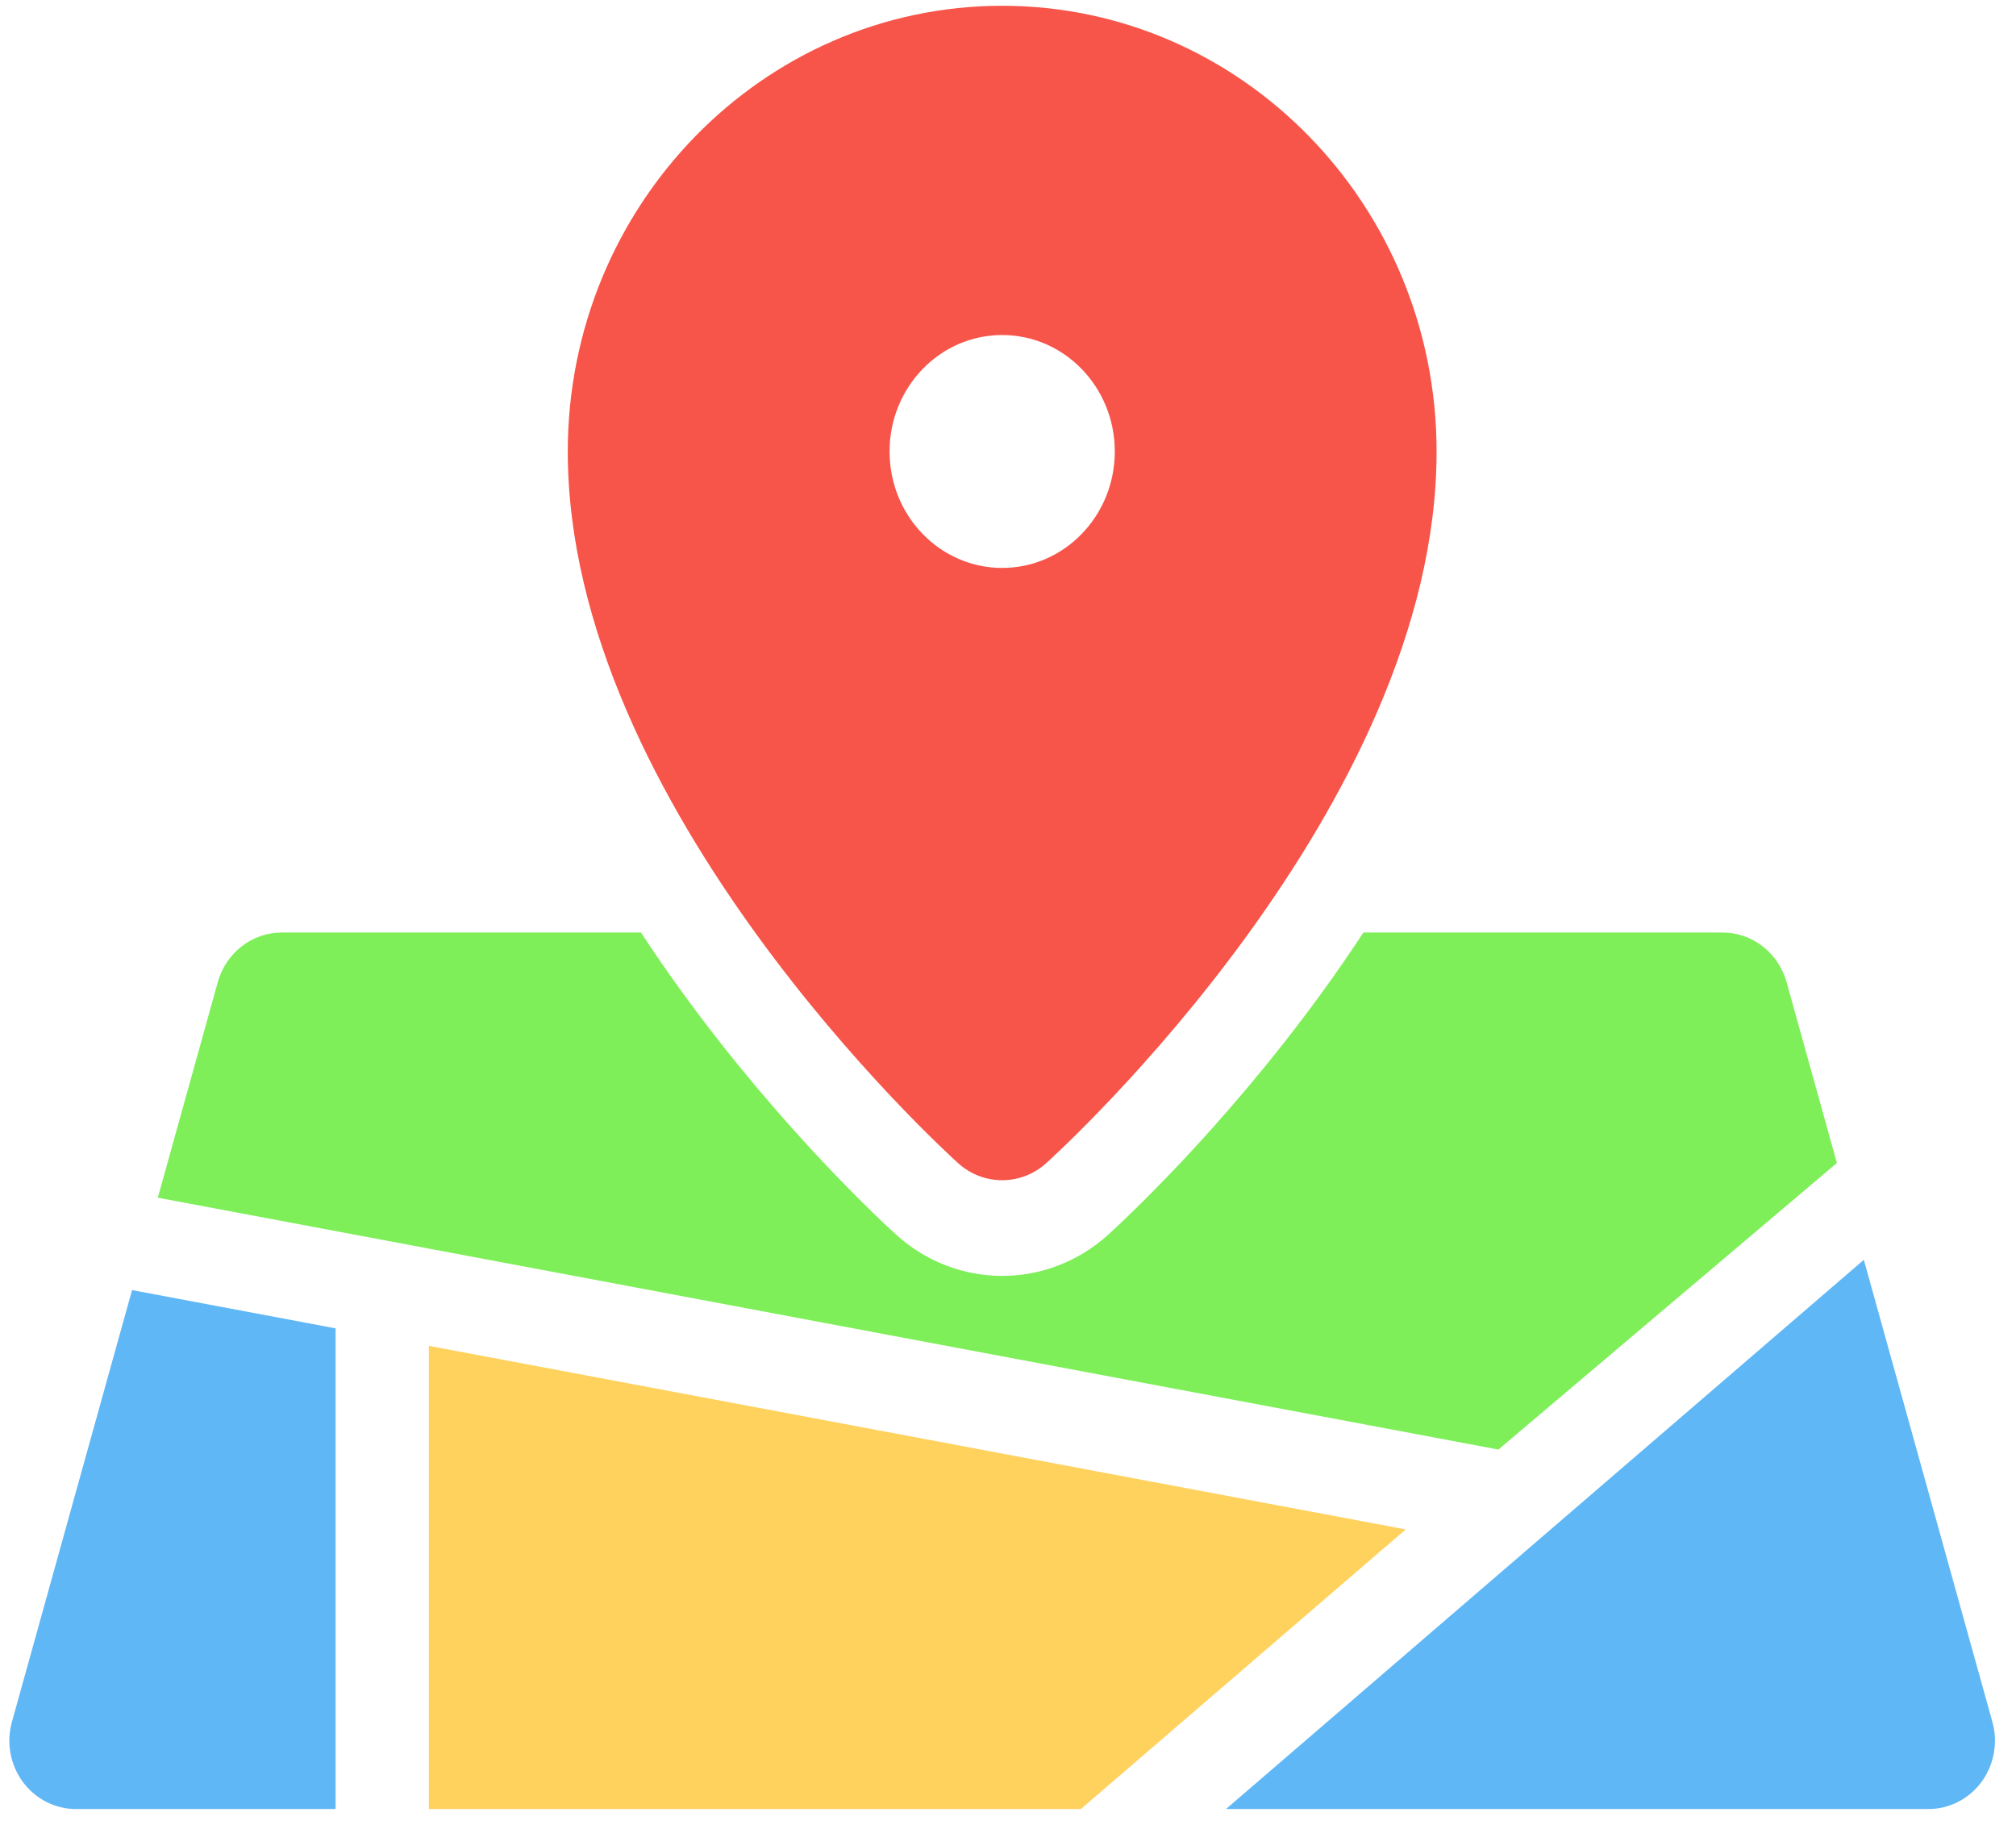
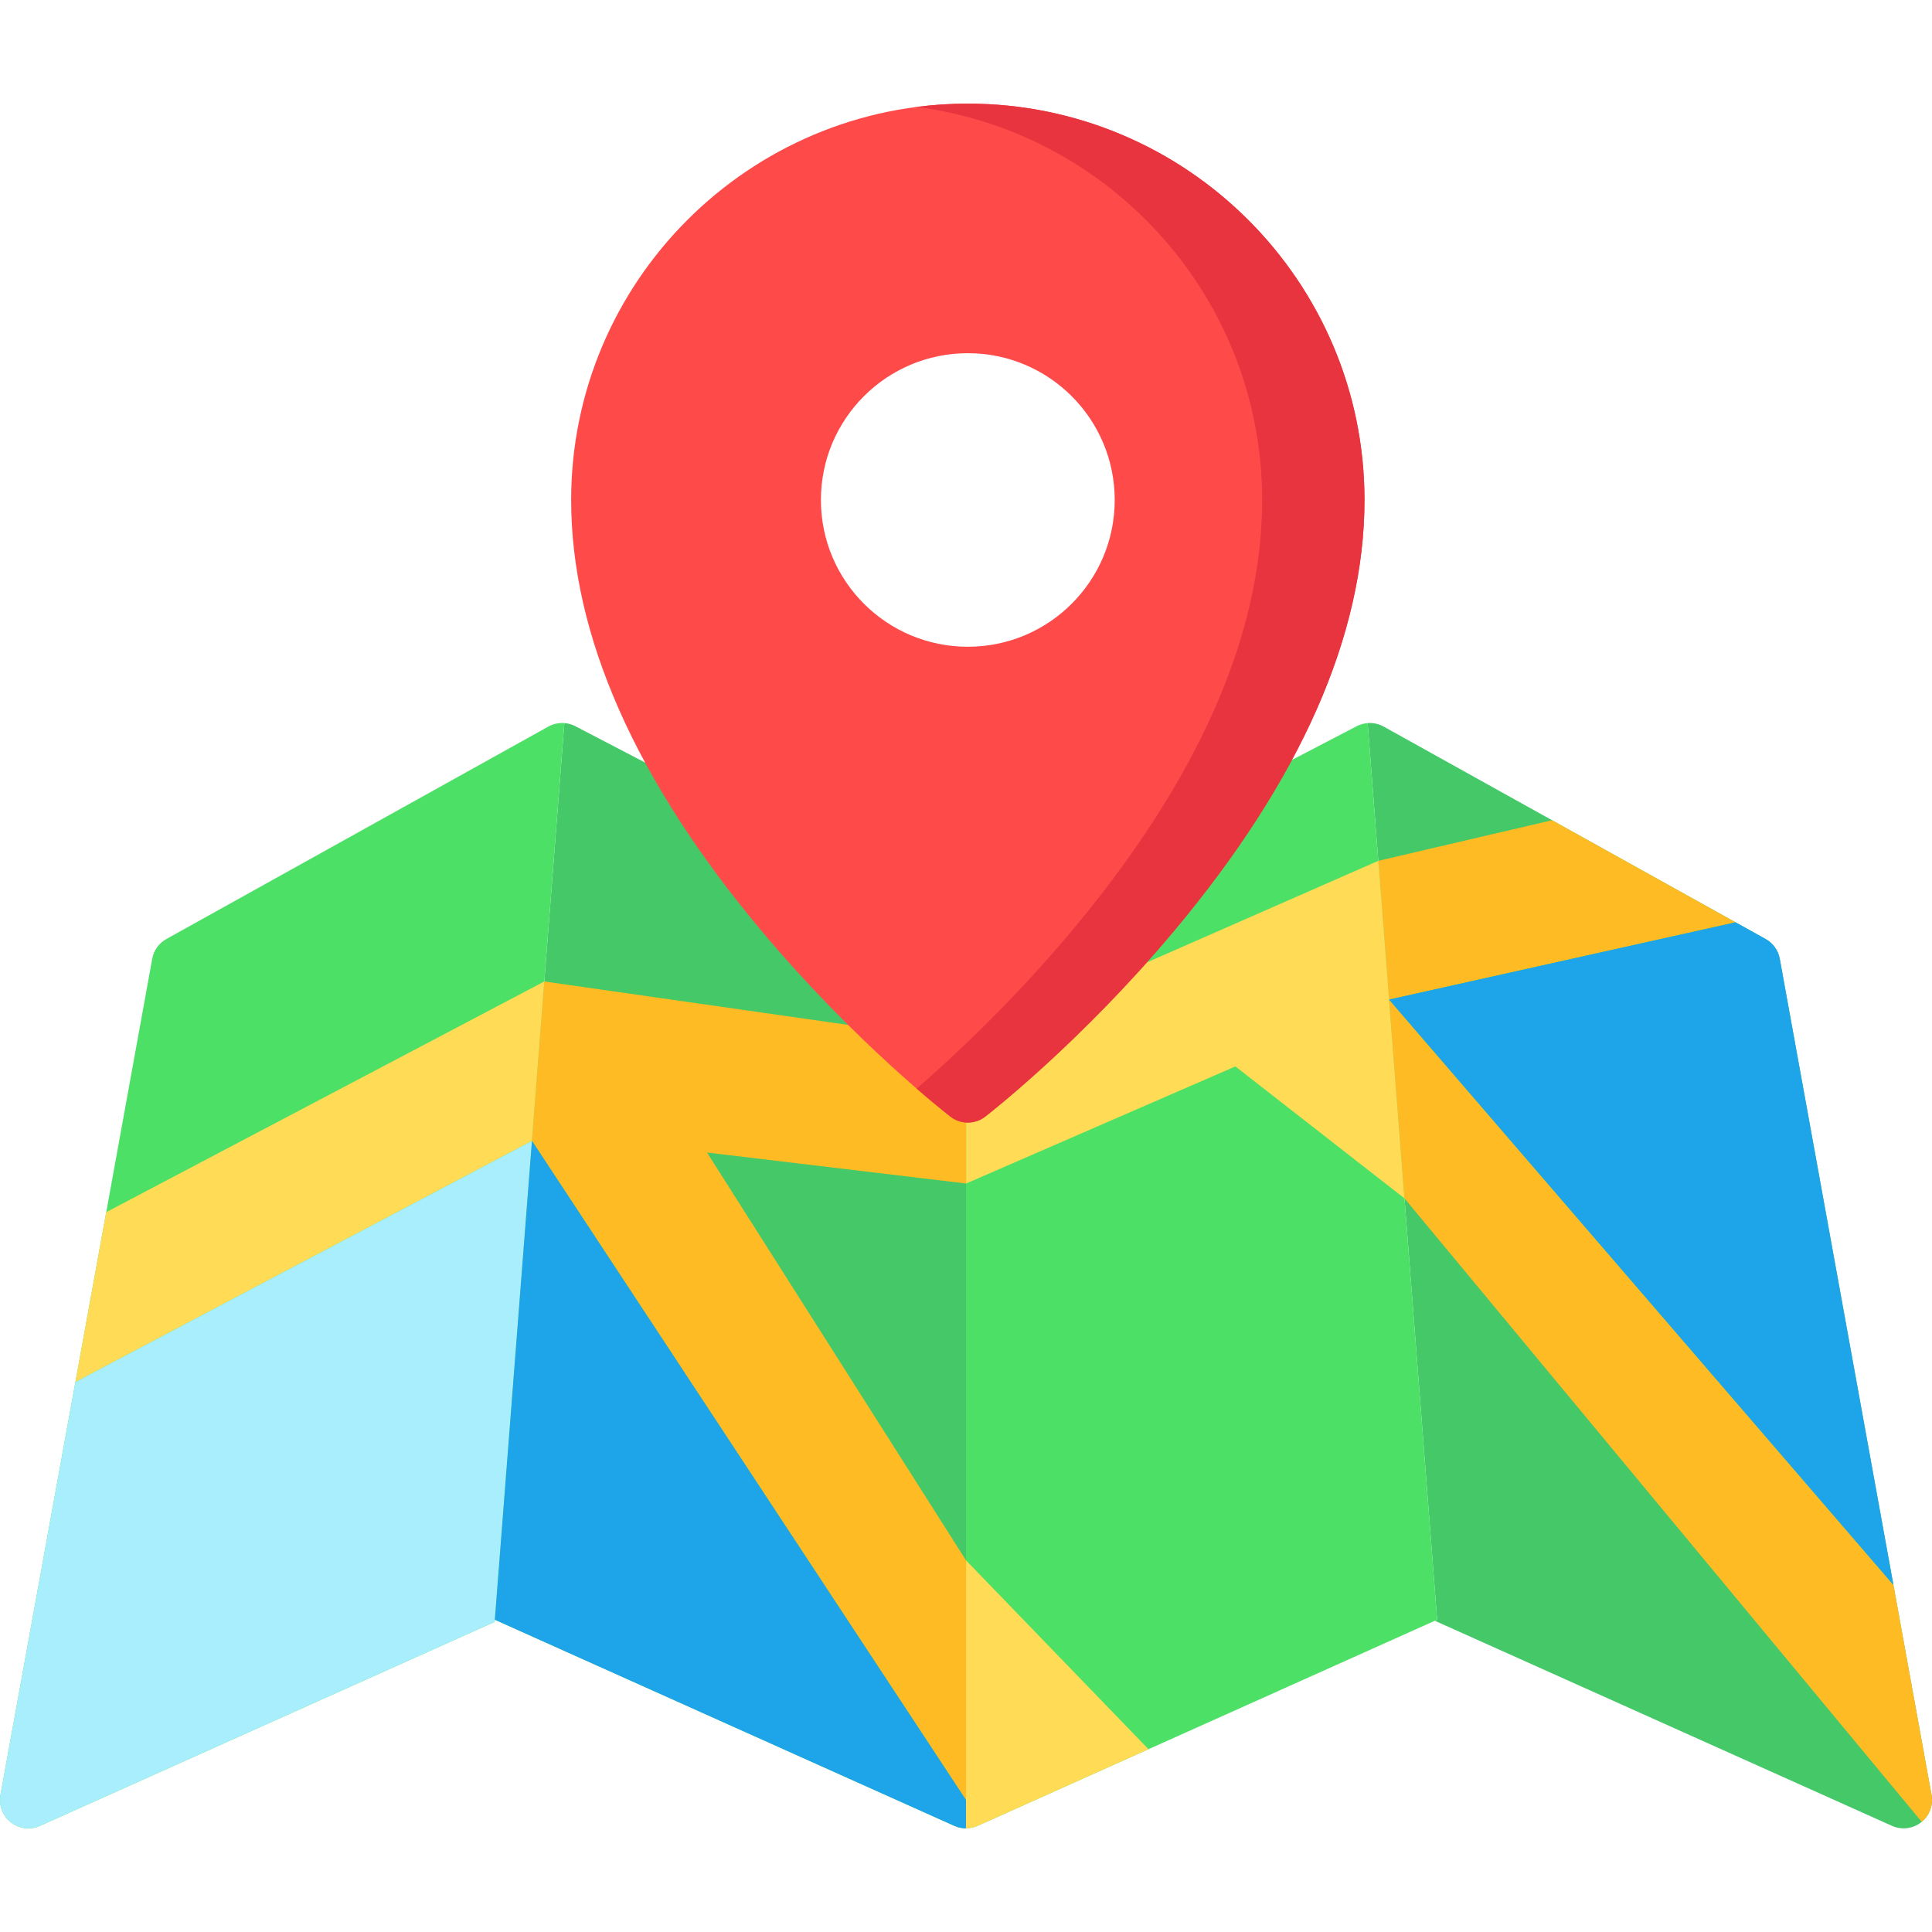
- <svg xmlns="http://www.w3.org/2000/svg" width="44" height="40" viewBox="0 0 44 40" fill="none">
-   <path d="M20.912 25.386C21.186 25.634 21.529 25.758 21.873 25.758C22.216 25.758 22.559 25.634 22.834 25.386C23.182 25.072 31.354 17.601 31.354 9.854C31.354 4.49 27.101 0.126 21.873 0.126C16.645 0.126 12.392 4.49 12.392 9.854C12.391 17.601 20.564 25.072 20.912 25.386ZM21.873 7.312C23.23 7.312 24.331 8.449 24.331 9.854C24.331 11.257 23.23 12.395 21.873 12.395C20.515 12.395 19.415 11.257 19.415 9.854C19.415 8.449 20.515 7.312 21.873 7.312Z" fill="#F7554A" />
-   <path d="M40.091 25.382L38.993 21.435C38.814 20.794 38.244 20.352 37.594 20.352H29.756C29.473 20.784 29.174 21.218 28.858 21.654C26.66 24.682 24.427 26.729 24.179 26.953C23.542 27.529 22.723 27.846 21.873 27.846C21.023 27.846 20.204 27.529 19.566 26.953C19.319 26.729 17.085 24.681 14.888 21.654C14.572 21.218 14.273 20.784 13.989 20.352H6.151C5.502 20.352 4.931 20.794 4.753 21.435L3.444 26.139L32.703 31.636L40.091 25.382Z" fill="#7EEF59" />
-   <path d="M43.485 37.581L40.679 27.495L26.757 39.482H42.087C42.543 39.482 42.973 39.263 43.248 38.889C43.522 38.515 43.61 38.031 43.485 37.581Z" fill="#60B7F5" />
-   <path d="M7.324 28.991L2.882 28.156L0.26 37.581C0.135 38.031 0.223 38.516 0.498 38.889C0.773 39.263 1.202 39.482 1.659 39.482H7.324V28.991Z" fill="#60B7F5" />
-   <path d="M9.36 29.373V39.482H23.59L30.68 33.379L9.36 29.373Z" fill="#FFD15D" />
+ <svg xmlns="http://www.w3.org/2000/svg" version="1.1" id="Capa_1" x="0px" y="0px" viewBox="0 0 511.999 511.999" style="enable-background:new 0 0 511.999 511.999;" xml:space="preserve">
+   <g>
+     <path style="fill:#44C868;" d="M511.879,475.685l-40.224-221.611c-0.401-2.212-1.773-4.128-3.739-5.221l-101.242-56.31   c-1.314-0.732-2.787-1.023-4.234-0.911l18.419,237.608l-0.617,0.276l121.164,54.357c0.986,0.441,2.034,0.659,3.077,0.659   c1.651,0,3.287-0.543,4.632-1.596C511.313,481.22,512.376,478.428,511.879,475.685z" />
+     <path style="fill:#44C868;" d="M256,246.375l-103.545-53.931c-1.241-0.647-2.617-0.911-3.972-0.82   c0.359-0.022,0.72-0.02,1.078,0.008l-18.419,237.608l121.781,54.634c0.983,0.44,2.032,0.659,3.077,0.659l0,0V246.375z" />
+   </g>
+   <g>
+     <path style="fill:#4CE166;" d="M149.56,191.633c-1.447-0.112-2.92,0.179-4.234,0.91l-101.243,56.31   c-1.966,1.093-3.338,3.008-3.739,5.221L0.121,475.685c-0.498,2.742,0.566,5.534,2.763,7.252c1.347,1.053,2.982,1.596,4.632,1.596   c1.043,0,2.092-0.217,3.077-0.659l120.504-54.061L149.56,191.633z" />
+     <path style="fill:#4CE166;" d="M362.439,191.628c-0.996,0.077-1.981,0.342-2.894,0.818L256,246.376v238.158c0,0,0,0,0.001,0   c1.045,0,2.095-0.218,3.077-0.659l121.781-54.634L362.439,191.628z" />
+   </g>
+   <polygon style="fill:#FFDB56;" points="28.154,321.233 19.983,366.252 140.977,302.346 143.786,266.107 144.252,260.097 " />
+   <path style="fill:#A8EEFC;" d="M142.066,288.294l-1.089,14.052L19.983,366.252L0.121,475.685c-0.498,2.742,0.566,5.534,2.763,7.252  c1.347,1.053,2.982,1.596,4.632,1.596c1.043,0,2.092-0.217,3.077-0.659l120.504-54.061L142.066,288.294L142.066,288.294z" />
+   <g>
+     <polygon style="fill:#FFBB24;" points="256.03,276.08 144.252,260.097 140.977,302.346 256,477.025 256,413.507 187.363,305.429    256.03,313.642  " />
+     <polygon style="fill:#FFBB24;" points="459.946,244.421 411.311,217.37 365.269,228.128 365.845,235.564 368.119,264.898  " />
+   </g>
+   <polygon style="fill:#FFDB56;" points="372.202,317.576 367.842,261.327 367.842,261.327 365.269,228.128 256.03,276.08   256.03,313.642 327.386,282.612 " />
+   <path style="fill:#FFBB24;" d="M511.879,475.685l-10.103-55.666L368.119,264.898l4.084,52.678l137.07,165.221  C511.357,481.07,512.364,478.358,511.879,475.685z" />
+   <path style="fill:#FF4A4A;" d="M256.481,27.465c-57.963,0-105.12,47.118-105.12,105.034c0,35.826,17.009,74.29,50.556,114.322  c24.639,29.403,48.943,48.314,49.966,49.105c1.354,1.047,2.976,1.57,4.599,1.57c1.622,0,3.245-0.523,4.599-1.57  c1.022-0.791,25.327-19.702,49.966-49.105c33.547-40.032,50.556-78.495,50.556-114.322  C361.601,74.583,314.444,27.465,256.481,27.465z M295.411,132.498c0,21.482-17.43,38.898-38.93,38.898  c-21.5,0-38.93-17.415-38.93-38.898s17.43-38.898,38.93-38.898C277.981,93.6,295.411,111.016,295.411,132.498z" />
+   <path style="fill:#E7343F;" d="M256.481,27.465c-4.594,0-9.119,0.298-13.559,0.872c51.583,6.667,91.562,50.836,91.562,104.162  c0,35.826-17.009,74.29-50.556,114.322c-15.845,18.908-31.54,33.467-41.005,41.669c5.254,4.552,8.596,7.154,8.96,7.436  c1.354,1.047,2.976,1.57,4.599,1.57c1.622,0,3.245-0.523,4.599-1.57c1.022-0.791,25.327-19.702,49.966-49.105  c33.547-40.032,50.556-78.495,50.556-114.322C361.601,74.583,314.444,27.465,256.481,27.465z" />
+   <path style="fill:#FFDB56;" d="M259.078,483.874l45.285-20.316L256,413.507v71.026c0,0,0,0,0.001,0  C257.046,484.533,258.095,484.316,259.078,483.874z" />
+   <g>
+     <path style="fill:#1EA4E9;" d="M471.654,254.074c-0.401-2.212-1.773-4.128-3.739-5.221l-7.97-4.433l-91.827,20.477l0,0   l133.656,155.121L471.654,254.074z" />
+     <path style="fill:#1EA4E9;" d="M255.999,484.533C256,484.533,256,484.533,255.999,484.533v-7.508L140.977,302.346l-9.837,126.895   l121.781,54.634C253.904,484.316,254.953,484.533,255.999,484.533z" />
+   </g>
+   <g>
+ </g>
+   <g>
+ </g>
+   <g>
+ </g>
+   <g>
+ </g>
+   <g>
+ </g>
+   <g>
+ </g>
+   <g>
+ </g>
+   <g>
+ </g>
+   <g>
+ </g>
+   <g>
+ </g>
+   <g>
+ </g>
+   <g>
+ </g>
+   <g>
+ </g>
+   <g>
+ </g>
+   <g>
+ </g>
</svg>
